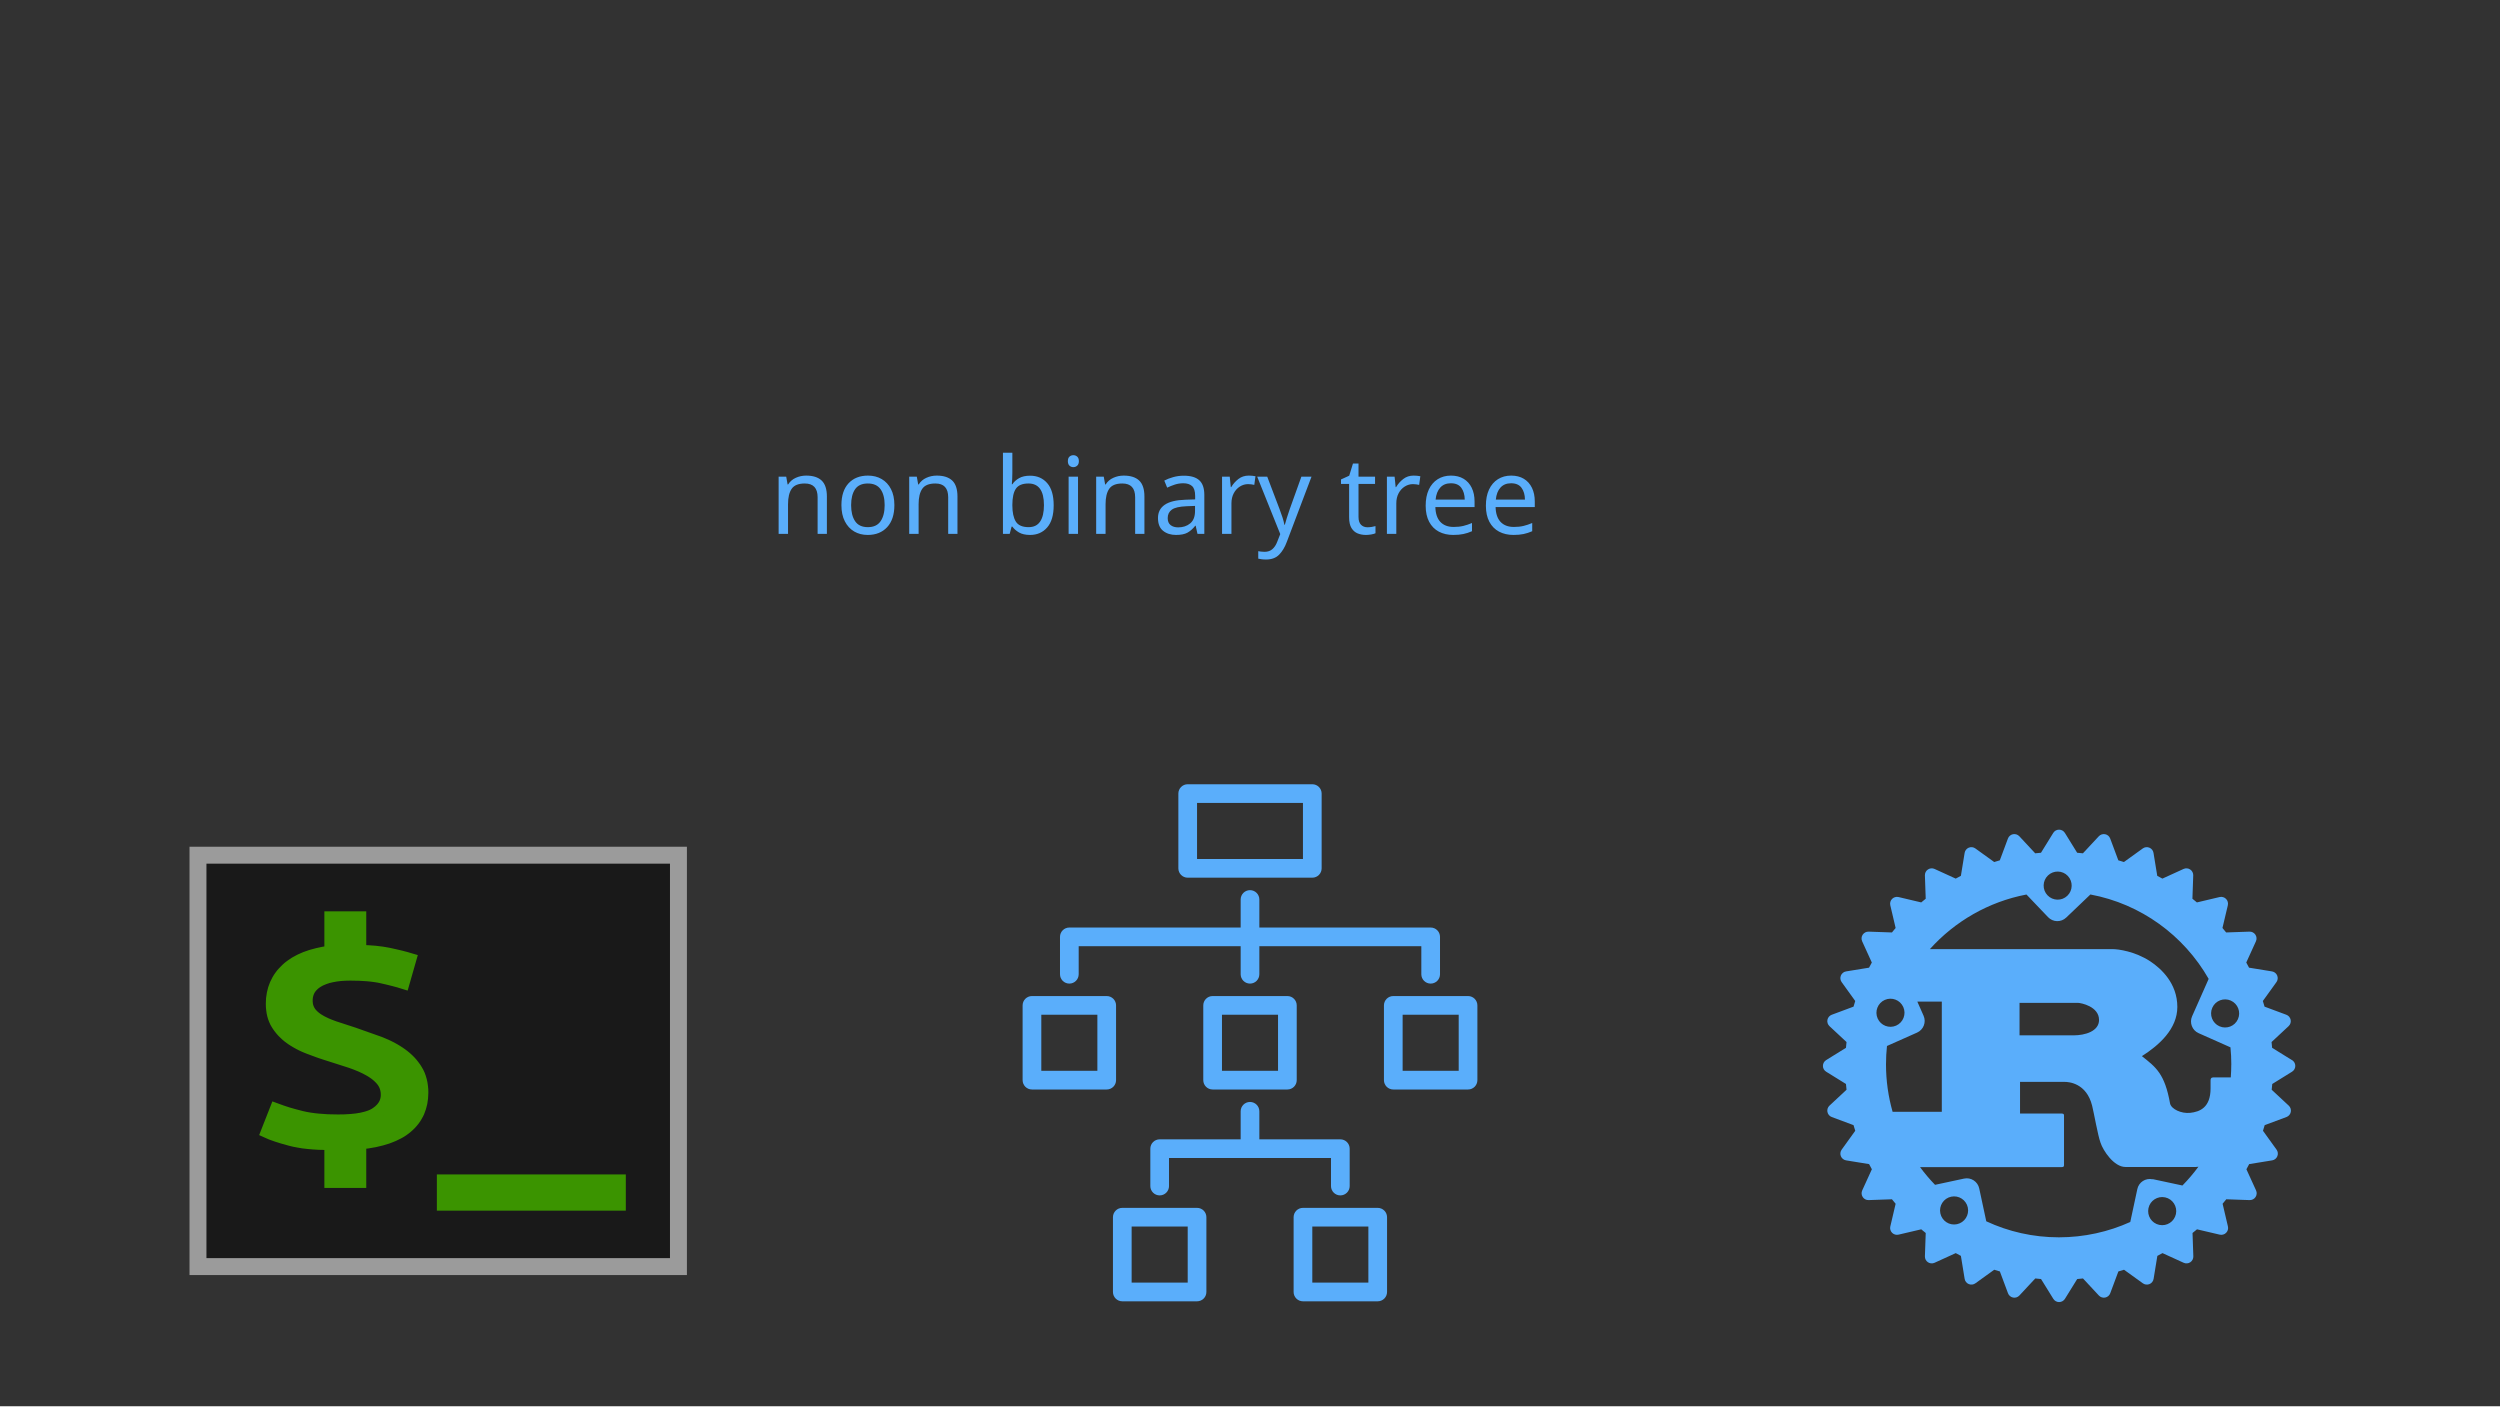
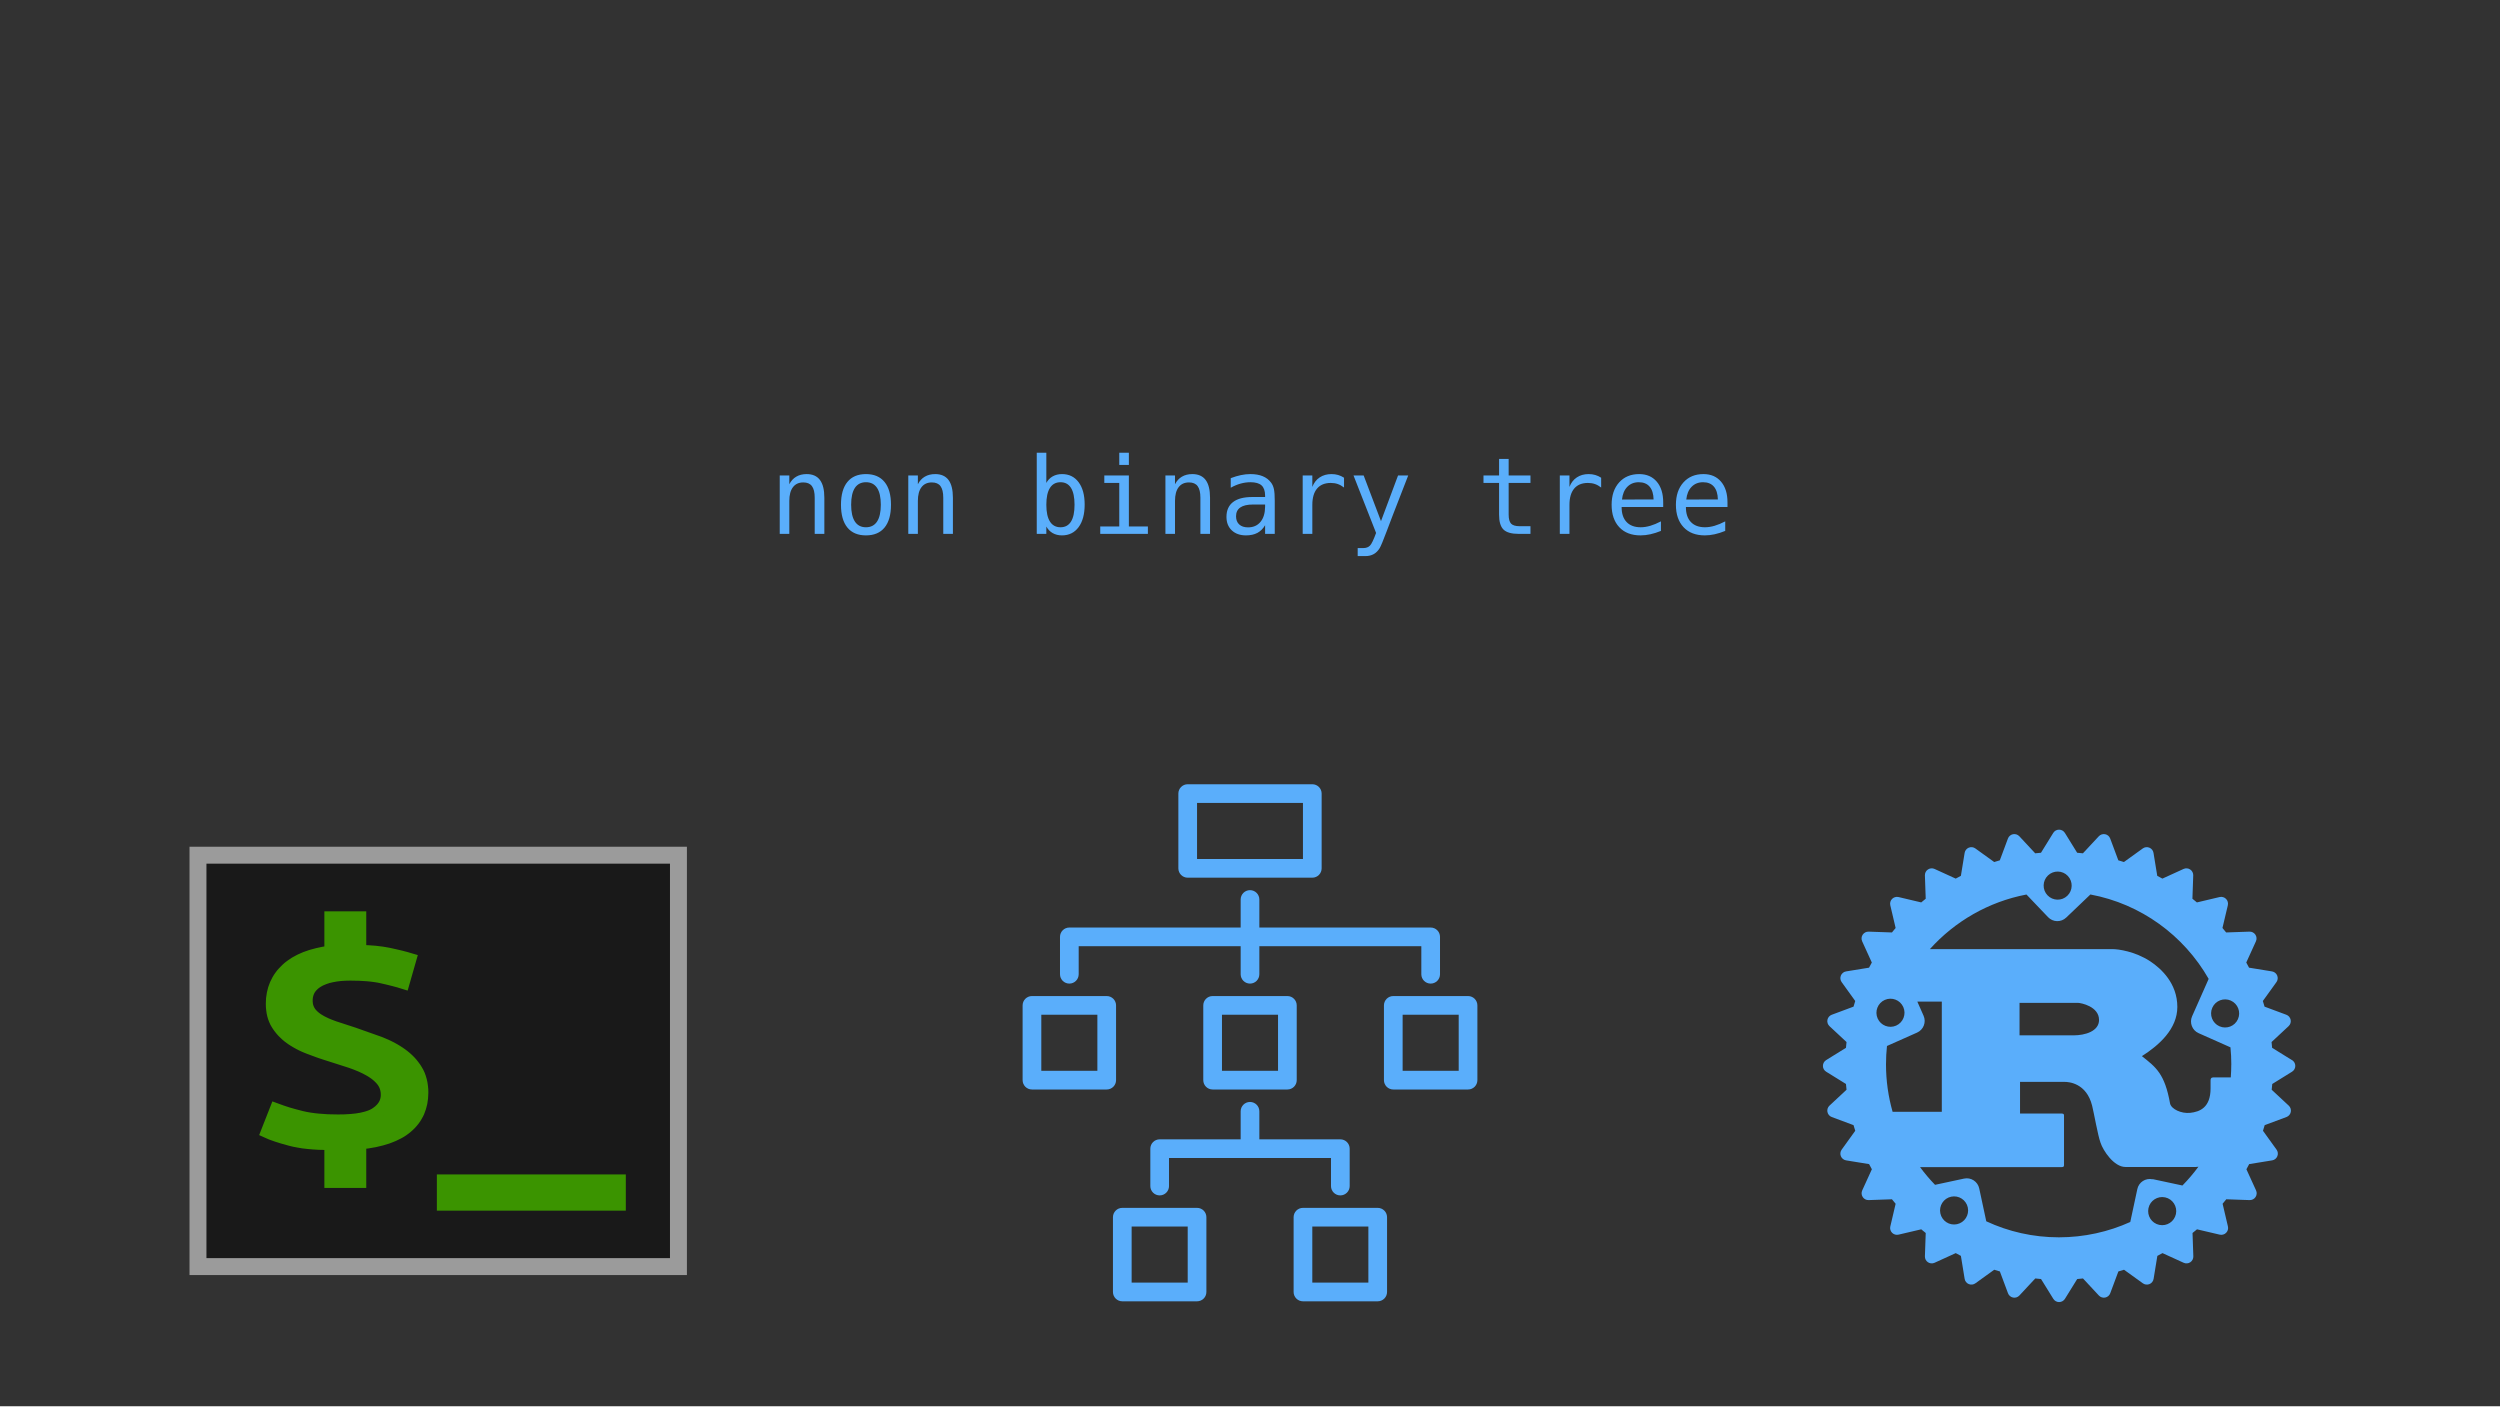
<svg xmlns="http://www.w3.org/2000/svg" width="1920" height="1080" viewBox="0 0 1920 1080" fill="none">
  <g id="ink-handbook">
    <g id="background">
      <rect width="1920" height="1080" fill="#323232" />
      <rect width="1920" height="1080" fill="url(#paint0_linear_433:2)" fill-opacity="0.15" />
    </g>
    <path d="M 1760.209 814.149 L 1744.988 804.719 C 1744.86 803.235 1744.714 801.755 1744.555 800.281 L 1757.66 788.077 C 1758.992 786.836 1759.588 784.998 1759.227 783.223 C 1758.877 781.438 1757.626 779.968 1755.923 779.34 L 1739.177 773.099 C 1738.758 771.65 1738.318 770.211 1737.867 768.766 L 1748.303 754.273 C 1749.367 752.8 1749.586 750.883 1748.892 749.211 C 1748.199 747.537 1746.684 746.337 1744.905 746.043 L 1727.258 743.172 C 1726.571 741.834 1725.857 740.516 1725.136 739.219 L 1732.555 722.924 C 1733.315 721.267 1733.159 719.353 1732.146 717.828 C 1731.137 716.316 1729.428 715.432 1727.604 715.501 L 1709.68 716.125 C 1708.754 714.967 1707.811 713.82 1706.851 712.693 L 1710.977 695.254 C 1711.393 693.482 1710.869 691.613 1709.579 690.331 C 1708.3 689.048 1706.442 688.517 1704.656 688.933 L 1687.217 693.059 C 1686.087 692.102 1684.939 691.156 1683.778 690.23 L 1684.405 672.306 C 1684.474 670.492 1683.59 668.769 1682.079 667.764 C 1680.564 666.751 1678.646 666.599 1676.982 667.351 L 1660.722 674.771 C 1659.408 674.049 1658.09 673.335 1656.769 672.645 L 1653.892 654.998 C 1653.6 653.209 1652.401 651.69 1650.723 651.011 C 1649.048 650.314 1647.117 650.539 1645.661 651.6 L 1631.169 662.036 C 1629.74 661.582 1628.305 661.145 1626.87 660.729 L 1620.629 643.983 C 1619.994 642.277 1618.524 641.026 1616.746 640.672 C 1614.964 640.322 1613.14 640.915 1611.892 642.239 L 1599.688 655.345 C 1598.214 655.182 1596.73 655.033 1595.25 654.911 L 1585.82 639.656 C 1584.866 638.114 1583.178 637.174 1581.347 637.174 C 1579.517 637.174 1577.845 638.114 1576.909 639.656 L 1567.479 654.911 C 1565.995 655.033 1564.511 655.182 1563.041 655.345 L 1550.837 642.239 C 1549.599 640.915 1547.762 640.322 1545.983 640.672 C 1544.198 641.029 1542.728 642.277 1542.1 643.983 L 1535.86 660.729 C 1534.41 661.145 1532.975 661.585 1531.56 662.036 L 1517.068 651.6 C 1515.595 650.536 1513.674 650.311 1512.006 651.011 C 1510.332 651.704 1509.129 653.223 1508.837 654.998 L 1505.96 672.645 C 1504.628 673.335 1503.311 674.046 1502.007 674.771 L 1485.747 667.351 C 1484.093 666.595 1482.176 666.751 1480.65 667.764 C 1479.139 668.769 1478.255 670.492 1478.324 672.306 L 1478.948 690.23 C 1477.79 691.156 1476.642 692.102 1475.509 693.059 L 1458.07 688.933 C 1456.298 688.521 1454.429 689.048 1453.146 690.331 C 1451.857 691.617 1451.333 693.472 1451.749 695.254 L 1455.84 712.693 C 1454.887 713.823 1453.944 714.967 1453.018 716.125 L 1435.093 715.501 C 1433.287 715.449 1431.557 716.316 1430.552 717.828 C 1429.539 719.332 1429.387 721.26 1430.139 722.924 L 1437.558 739.219 C 1436.837 740.527 1436.123 741.844 1435.433 743.172 L 1417.786 746.043 C 1415.993 746.334 1414.482 747.533 1413.799 749.211 C 1413.105 750.893 1413.331 752.817 1414.388 754.273 L 1424.824 768.766 C 1424.37 770.198 1423.93 771.636 1423.513 773.099 L 1406.768 779.34 C 1405.069 779.975 1403.817 781.445 1403.464 783.223 C 1403.11 785.005 1403.703 786.829 1405.031 788.077 L 1418.136 800.281 C 1417.973 801.755 1417.828 803.238 1417.703 804.719 L 1402.482 814.149 C 1400.94 815.103 1400 816.788 1400 818.622 C 1400 820.456 1400.94 822.123 1402.482 823.06 L 1417.703 832.49 C 1417.828 833.974 1417.973 835.454 1418.136 836.928 L 1405.031 849.132 C 1403.703 850.369 1403.11 852.207 1403.464 853.986 C 1403.817 855.771 1405.069 857.238 1406.768 857.869 L 1423.513 864.109 C 1423.93 865.559 1424.37 866.997 1424.824 868.443 L 1414.388 882.935 C 1413.327 884.412 1413.102 886.33 1413.799 887.997 C 1414.496 889.679 1416.011 890.878 1417.821 891.166 L 1435.468 894.037 C 1436.158 895.375 1436.865 896.693 1437.593 897.989 L 1430.174 914.25 C 1429.418 915.904 1429.574 917.821 1430.586 919.346 C 1431.599 920.861 1433.322 921.745 1435.128 921.673 L 1453.018 921.045 C 1453.951 922.21 1454.89 923.351 1455.847 924.484 L 1451.756 941.924 C 1451.34 943.692 1451.863 945.529 1453.153 946.812 C 1454.433 948.105 1456.294 948.622 1458.076 948.206 L 1475.516 944.115 C 1476.649 945.079 1477.797 946.015 1478.955 946.937 L 1478.331 964.862 C 1478.262 966.675 1479.146 968.398 1480.657 969.403 C 1482.162 970.412 1484.09 970.565 1485.754 969.809 L 1502.014 962.39 C 1503.325 963.118 1504.642 963.825 1505.967 964.515 L 1508.844 982.162 C 1509.136 983.958 1510.335 985.477 1512.013 986.184 C 1513.688 986.881 1515.619 986.656 1517.075 985.598 L 1531.567 975.162 C 1532.999 975.616 1534.438 976.06 1535.901 976.476 L 1542.142 993.222 C 1542.776 994.921 1544.246 996.179 1546.025 996.526 C 1547.807 996.887 1549.631 996.29 1550.879 994.959 L 1563.083 981.854 C 1564.556 982.024 1566.04 982.166 1567.521 982.297 L 1576.951 997.518 C 1577.901 999.054 1579.589 1000 1581.389 1000 C 1583.188 1000 1584.891 999.057 1585.861 997.518 L 1595.292 982.297 C 1596.776 982.166 1598.256 982.024 1599.729 981.854 L 1611.933 994.959 C 1613.171 996.29 1615.009 996.887 1616.787 996.526 C 1618.573 996.176 1620.043 994.921 1620.67 993.222 L 1626.911 976.476 C 1628.36 976.06 1629.799 975.616 1631.245 975.162 L 1645.737 985.598 C 1647.211 986.656 1649.131 986.881 1650.799 986.184 C 1652.477 985.494 1653.677 983.972 1653.968 982.162 L 1656.846 964.515 C 1658.177 963.825 1659.494 963.107 1660.798 962.39 L 1677.058 969.809 C 1678.712 970.565 1680.629 970.412 1682.155 969.403 C 1683.667 968.391 1684.547 966.675 1684.481 964.862 L 1683.857 946.937 C 1685.015 946.011 1686.163 945.079 1687.293 944.115 L 1704.732 948.206 C 1706.504 948.622 1708.373 948.105 1709.656 946.812 C 1710.945 945.526 1711.469 943.678 1711.053 941.924 L 1706.962 924.484 C 1707.919 923.351 1708.862 922.21 1709.784 921.045 L 1727.708 921.673 C 1729.515 921.745 1731.245 920.861 1732.25 919.346 C 1733.263 917.835 1733.419 915.91 1732.659 914.25 L 1725.24 897.989 C 1725.965 896.675 1726.675 895.358 1727.362 894.037 L 1745.009 891.166 C 1746.805 890.878 1748.317 889.679 1748.996 887.997 C 1749.69 886.323 1749.471 884.392 1748.407 882.935 L 1737.971 868.443 C 1738.422 867.011 1738.862 865.572 1739.281 864.109 L 1756.027 857.869 C 1757.73 857.231 1758.985 855.764 1759.331 853.986 C 1759.692 852.204 1759.096 850.38 1757.764 849.132 L 1744.659 836.928 C 1744.818 835.454 1744.964 833.97 1745.092 832.49 L 1760.313 823.06 C 1761.855 822.11 1762.795 820.421 1762.795 818.622 C 1762.795 816.822 1761.859 815.12 1760.316 814.149 L 1760.209 814.149 Z M 1658.277 940.696 C 1652.453 939.441 1648.778 933.693 1650.026 927.868 C 1651.271 922.044 1656.995 918.334 1662.819 919.582 C 1668.644 920.827 1672.354 926.585 1671.106 932.41 C 1669.857 938.235 1664.137 941.944 1658.312 940.696 L 1658.277 940.696 Z M 1653.112 905.679 C 1647.807 904.542 1642.572 907.919 1641.462 913.237 L 1636.054 938.477 C 1619.377 946.036 1600.69 950.265 1581.274 950.265 C 1561.304 950.265 1542.444 945.862 1525.455 937.957 L 1520.046 912.717 C 1518.909 907.413 1513.702 904.015 1508.397 905.159 L 1486.104 909.944 C 1481.978 905.679 1478.13 901.137 1474.593 896.353 L 1583.112 896.353 C 1584.339 896.353 1585.157 896.131 1585.157 895.015 L 1585.157 856.53 C 1585.157 855.414 1584.339 855.192 1583.112 855.192 L 1551.388 855.192 L 1551.388 830.888 L 1585.678 830.888 C 1588.808 830.888 1602.423 831.783 1606.757 849.194 C 1608.12 854.533 1611.126 871.938 1613.171 877.52 C 1615.21 883.761 1623.503 896.242 1632.344 896.242 L 1686.43 896.242 C 1687.044 896.242 1687.699 896.173 1688.389 896.048 C 1684.644 901.144 1680.519 905.964 1676.115 910.471 L 1653.302 905.582 L 1653.112 905.679 Z M 1502.989 940.176 C 1497.164 941.431 1491.443 937.722 1490.195 931.89 C 1488.95 926.065 1492.65 920.31 1498.481 919.062 C 1504.306 917.817 1510.027 921.527 1511.275 927.348 C 1512.519 933.173 1508.817 938.928 1502.989 940.176 Z M 1461.731 773.411 C 1464.144 778.855 1461.689 785.234 1456.253 787.661 C 1450.81 790.078 1444.465 787.619 1442.038 782.183 C 1439.611 776.747 1442.079 770.36 1447.516 767.934 C 1452.959 765.52 1459.304 767.975 1461.731 773.411 Z M 1449.076 803.367 L 1472.305 793.035 C 1477.263 790.833 1479.517 785.026 1477.298 780.068 L 1472.513 769.251 L 1491.305 769.251 L 1491.305 853.847 L 1453.514 853.847 C 1450.224 842.267 1448.452 830.063 1448.452 817.443 C 1448.452 812.624 1448.712 807.874 1449.211 803.193 L 1449.076 803.367 Z M 1551.007 795.15 L 1551.007 770.187 L 1595.732 770.187 C 1598.044 770.187 1612.062 772.86 1612.062 783.327 C 1612.062 792.029 1601.314 795.15 1592.473 795.15 L 1550.868 795.15 L 1551.007 795.15 Z M 1713.611 817.616 C 1713.611 820.931 1713.49 824.204 1713.247 827.463 L 1699.622 827.463 C 1698.259 827.463 1697.712 828.357 1697.712 829.692 L 1697.712 835.933 C 1697.712 850.633 1689.425 853.857 1682.145 854.655 C 1675.211 855.435 1667.548 851.756 1666.612 847.513 C 1662.521 824.526 1655.726 819.638 1644.978 811.109 C 1658.326 802.649 1672.194 790.133 1672.194 773.318 C 1672.194 755.255 1659.817 743.883 1651.392 738.301 C 1639.535 730.5 1626.429 728.94 1622.893 728.94 L 1482.131 728.94 C 1501.234 707.652 1527.202 692.536 1556.326 686.988 L 1572.933 704.393 C 1576.677 708.311 1582.883 708.484 1586.836 704.712 L 1605.419 686.961 C 1644.25 694.207 1677.187 718.407 1696.255 751.794 L 1683.531 780.502 C 1681.337 785.459 1683.576 791.284 1688.524 793.468 L 1713.001 804.355 C 1713.424 808.689 1713.646 813.092 1713.646 817.53 L 1713.611 817.616 Z M 1572.849 672.347 C 1577.149 668.221 1583.979 668.395 1588.07 672.697 C 1592.161 676.996 1592.022 683.826 1587.713 687.952 C 1583.414 692.078 1576.583 691.905 1572.492 687.599 C 1568.401 683.3 1568.54 676.469 1572.849 672.344 L 1572.849 672.347 Z M 1699.05 773.932 C 1701.46 768.488 1707.822 766.027 1713.265 768.454 C 1718.708 770.867 1721.17 777.26 1718.743 782.703 C 1716.333 788.146 1709.971 790.608 1704.528 788.181 C 1699.085 785.768 1696.623 779.375 1699.05 773.932 Z" style="fill: rgb(90, 174, 251);">
      </path>
-     <text style="fill: rgb(155, 155, 155); font-family: 'Fira Mono'; font-size: 82px; white-space: pre; --darkreader-inline-fill:#a9a196;" x="640.221" y="178.381" />
-     <text style="fill: rgb(90, 174, 251); font-family: &quot;Fira Mono&quot;; font-size: 82px; white-space: pre;" y="278.021" x="23.556" transform="matrix(1, 0, 0, 1, 395.2774, 50)">
+     <text style="fill: rgb(155, 155, 155); font-family: Fira Mono, monospace; font-size: 82px; white-space: pre; --darkreader-inline-fill:#a9a196;" x="640.221" y="178.381" />
+     <text style="fill: rgb(90, 174, 251); font-family: Fira Mono, monospace; font-size: 82px; white-space: pre;" y="278.021" x="23.556" transform="matrix(1, 0, 0, 1, 395.2774, 50)">
      <tspan x="23.556" dy="1em">​</tspan>
    </text>
-     <text style="fill: rgb(90, 174, 251); font-family: &quot;Fira Mono&quot;; font-size: 82px; white-space: pre;" y="278.021" x="23.556" transform="matrix(1, 0, 0, 1, 567.4647, 50)">
+     <text style="fill: rgb(90, 174, 251); font-family: Fira Mono, monospace; font-size: 82px; white-space: pre;" y="278.021" x="23.556" transform="matrix(1, 0, 0, 1, 567.4647, 50)">
      <tspan x="23.556" dy="1em">​</tspan>non binary tree</text>
    <g id="1421942630 1" transform="matrix(1, 0, 0, 1, -598.4542, -1.706627)">
      <rect x="750.5" y="658.5" width="369" height="315.948" fill="black" fill-opacity="0.5" />
      <g id="g63">
        <g id="g-1">
          <path id="path-1" fill-rule="evenodd" clip-rule="evenodd" d="M858.119 862.464L863.132 862.384L867.748 862.119L871.992 861.695L875.838 861.084L879.313 860.262L880.878 859.811L882.363 859.307L883.769 858.777L885.069 858.193L886.263 857.53L887.35 856.867L889.313 855.408L890.215 854.639L891.011 853.843L891.78 853.047L892.47 852.198L893.106 851.323L893.663 850.448L894.167 849.546L894.592 848.617L894.937 847.662L895.228 846.681L895.441 845.673L895.626 844.665L895.732 843.577L895.759 842.516L895.706 840.951L895.52 839.439L895.228 837.98L894.831 836.575L894.327 835.222L893.69 833.948L892.947 832.702L892.098 831.535L891.143 830.394L890.109 829.306L888.995 828.245L887.828 827.237L886.581 826.256L885.228 825.328L883.822 824.399L882.337 823.524L879.18 821.826L875.785 820.235L872.151 818.749L868.278 817.317L851.885 812.065L847.827 810.765L843.795 809.412L835.757 806.441L833.794 805.645L831.858 804.823L830.001 803.948L828.224 803.019L826.447 802.038L824.776 801.03L823.104 799.995L821.539 798.881L820.027 797.767L818.569 796.547L817.216 795.274L815.889 793.974L814.643 792.595L813.476 791.136L812.388 789.65L811.38 788.112L810.452 786.494L809.682 784.796L808.993 782.992L808.436 781.109L808.011 779.119L807.719 777.05L807.507 774.902L807.454 772.674L807.613 768.668L808.197 764.875L809.072 761.294L810.346 757.846L811.964 754.609L812.892 753.044L813.927 751.559L815.041 750.073L816.287 748.668L818.966 745.962L820.452 744.662L822.017 743.469L825.386 741.214L829.073 739.224L833.078 737.447L837.428 735.935L842.097 734.662L847.084 733.574L852.416 732.779V706.465H874.883V732.328L880.745 732.46L886.395 732.858L891.86 733.521L894.486 733.972L897.112 734.45L901.966 735.537L906.316 736.545L910.11 737.553L913.346 738.508L908.226 756.387L904.778 755.326L900.905 754.291L896.661 753.23L891.966 752.142L889.446 751.612L886.793 751.188L883.955 750.816L880.984 750.498L874.591 750.1L867.562 749.967L863.636 750.047L859.922 750.286L856.448 750.71L853.211 751.294L850.187 752.01L847.402 752.938L844.856 753.999L843.662 754.609L842.521 755.246L841.46 755.909L840.479 756.625L839.524 757.368L838.702 758.164L837.906 758.96L837.19 759.808L836.5 760.684L835.943 761.586L835.413 762.541L834.962 763.549L834.59 764.557L834.298 765.591L834.033 766.679L833.874 767.793L833.768 768.933L833.741 770.127L833.768 771.4L833.901 772.674L834.086 773.841L834.378 774.981L834.749 776.069L835.2 777.103L835.731 778.111L836.314 779.066L836.978 779.968L837.747 780.844L838.543 781.692L839.444 782.515L840.426 783.337L841.46 784.106L842.575 784.875L843.768 785.592L844.988 786.308L846.315 786.998L849.073 788.324L852.044 789.544L855.28 790.738L870.002 795.539L890.082 802.648L894.671 804.584L896.847 805.619L898.969 806.68L901.011 807.82L902.974 808.988L904.884 810.208L906.714 811.481L908.465 812.807L910.136 814.187L911.701 815.619L913.187 817.104L914.592 818.67L915.866 820.314L917.112 821.985L918.226 823.762L919.234 825.566L920.136 827.476L920.853 829.492L921.463 831.588L921.94 833.763L922.285 836.071L922.524 838.431L922.577 840.925L922.365 844.877L921.834 848.644L920.906 852.225L919.659 855.62L918.863 857.238L917.988 858.803L917.059 860.315L916.025 861.774L914.858 863.207L913.637 864.586L912.311 865.886L910.905 867.159L909.393 868.379L907.802 869.546L906.104 870.66L904.3 871.668L900.401 873.578L896.104 875.276L891.382 876.708L886.289 877.928L880.798 878.883L874.883 879.653V909.203H852.416V880.104L843.37 879.918L839.206 879.653L835.227 879.308L831.46 878.883L827.932 878.3L824.616 877.663L821.539 876.92L815.942 875.355L811.115 873.843L807.03 872.385L805.279 871.642L803.688 870.926L810.425 853.763L814.722 855.328L819.391 856.867L824.457 858.299L829.948 859.732L832.866 860.368L835.97 860.925L839.232 861.403L842.681 861.774L850.028 862.305L858.119 862.464ZM938.811 908.513H1074.23V926.63H938.811V908.513Z" fill="#66FF00" />
          <path id="path-2" fill-rule="evenodd" clip-rule="evenodd" d="M858.119 862.464L863.132 862.384L867.748 862.119L871.992 861.695L875.838 861.084L879.313 860.262L880.878 859.811L882.363 859.307L883.769 858.777L885.069 858.193L886.263 857.53L887.35 856.867L889.313 855.408L890.215 854.639L891.011 853.843L891.78 853.047L892.47 852.198L893.106 851.323L893.663 850.448L894.167 849.546L894.592 848.617L894.937 847.662L895.228 846.681L895.441 845.673L895.626 844.665L895.732 843.577L895.759 842.516L895.706 840.951L895.52 839.439L895.228 837.98L894.831 836.575L894.327 835.222L893.69 833.948L892.947 832.702L892.098 831.535L891.143 830.394L890.109 829.306L888.995 828.245L887.828 827.237L886.581 826.256L885.228 825.328L883.822 824.399L882.337 823.524L879.18 821.826L875.785 820.235L872.151 818.749L868.278 817.317L851.885 812.065L847.827 810.765L843.795 809.412L835.757 806.441L833.794 805.645L831.858 804.823L830.001 803.948L828.224 803.019L826.447 802.038L824.776 801.03L823.104 799.995L821.539 798.881L820.027 797.767L818.569 796.547L817.216 795.274L815.889 793.974L814.643 792.595L813.476 791.136L812.388 789.65L811.38 788.112L810.452 786.494L809.682 784.796L808.993 782.992L808.436 781.109L808.011 779.119L807.719 777.05L807.507 774.902L807.454 772.674L807.613 768.668L808.197 764.875L809.072 761.294L810.346 757.846L811.964 754.609L812.892 753.044L813.927 751.559L815.041 750.073L816.287 748.668L818.966 745.962L820.452 744.662L822.017 743.468L825.386 741.214L829.073 739.224L833.078 737.447L837.428 735.935L842.097 734.662L847.084 733.574L852.416 732.779V706.465H874.883V732.328L880.745 732.46L886.395 732.858L891.86 733.521L894.486 733.972L897.112 734.45L901.966 735.537L906.316 736.545L910.11 737.553L913.346 738.508L908.226 756.387L904.778 755.326L900.905 754.291L896.661 753.23L891.966 752.142L889.446 751.612L886.793 751.188L883.955 750.816L880.984 750.498L874.591 750.1L867.562 749.967L863.636 750.047L859.922 750.286L856.448 750.71L853.211 751.294L850.187 752.01L847.402 752.938L844.856 753.999L843.662 754.609L842.521 755.246L841.46 755.909L840.479 756.625L839.524 757.368L838.702 758.164L837.906 758.96L837.19 759.808L836.5 760.684L835.943 761.586L835.413 762.541L834.962 763.549L834.59 764.557L834.298 765.591L834.033 766.679L833.874 767.793L833.768 768.933L833.741 770.127L833.768 771.4L833.901 772.674L834.086 773.841L834.378 774.981L834.749 776.069L835.2 777.103L835.731 778.111L836.314 779.066L836.978 779.968L837.747 780.844L838.543 781.692L839.444 782.515L840.426 783.337L841.46 784.106L842.575 784.875L843.768 785.592L844.988 786.308L846.315 786.998L849.073 788.324L852.044 789.544L855.28 790.738L870.002 795.539L890.082 802.648L894.671 804.584L896.847 805.619L898.969 806.68L901.011 807.82L902.974 808.988L904.884 810.208L906.714 811.481L908.465 812.807L910.136 814.187L911.701 815.619L913.187 817.104L914.592 818.67L915.866 820.314L917.112 821.985L918.226 823.762L919.234 825.566L920.136 827.476L920.853 829.492L921.463 831.588L921.94 833.763L922.285 836.071L922.524 838.431L922.577 840.925L922.364 844.877L921.834 848.644L920.906 852.225L919.659 855.62L918.863 857.238L917.988 858.803L917.059 860.315L916.025 861.774L914.858 863.207L913.637 864.586L912.311 865.886L910.905 867.159L909.393 868.379L907.802 869.546L906.104 870.66L904.3 871.668L900.401 873.578L896.104 875.276L891.382 876.708L886.289 877.928L880.798 878.883L874.883 879.653V909.202H852.416V880.104L843.37 879.918L839.206 879.653L835.227 879.308L831.46 878.883L827.932 878.3L824.616 877.663L821.539 876.92L815.942 875.355L811.115 873.843L807.03 872.385L805.279 871.642L803.688 870.926L810.425 853.763L814.722 855.328L819.391 856.867L824.457 858.299L829.948 859.732L832.866 860.368L835.97 860.925L839.232 861.403L842.681 861.774L850.028 862.305L858.119 862.464Z" stroke-width="9.699" style="paint-order: fill; fill: rgb(59, 148, 0); stroke: rgb(59, 148, 0);" />
          <path id="path-3" fill-rule="evenodd" clip-rule="evenodd" d="M938.809 908.513H1074.22V926.63H938.809V908.513Z" stroke-width="9.699" style="paint-order: fill; fill: rgb(59, 148, 0); stroke: rgb(59, 148, 0);" />
        </g>
      </g>
      <rect x="750.5" y="658.5" width="369" height="315.948" stroke="#9B9B9B" stroke-width="13" />
    </g>
    <path d="M 912.155 674.064 L 1007.844 674.064 C 1011.809 674.064 1015.019 670.85 1015.019 666.885 L 1015.019 609.472 C 1015.019 605.507 1011.809 602.297 1007.844 602.297 L 912.155 602.297 C 908.19 602.297 904.98 605.507 904.98 609.472 L 904.98 666.885 C 904.98 670.85 908.19 674.064 912.155 674.064 Z M 919.33 616.651 L 1000.665 616.651 L 1000.665 659.709 L 919.33 659.709 L 919.33 616.651 Z M 857.134 829.56 L 857.134 772.144 C 857.134 768.182 853.921 764.969 849.956 764.969 L 792.543 764.969 C 788.578 764.969 785.368 768.182 785.368 772.144 L 785.368 829.56 C 785.368 833.522 788.578 836.735 792.543 836.735 L 849.956 836.735 C 853.921 836.735 857.134 833.522 857.134 829.56 Z M 842.78 822.385 L 799.721 822.385 L 799.721 779.326 L 842.78 779.326 L 842.78 822.385 Z M 931.293 764.969 C 927.332 764.969 924.118 768.182 924.118 772.144 L 924.118 829.56 C 924.118 833.522 927.332 836.735 931.293 836.735 L 988.709 836.735 C 992.671 836.735 995.885 833.522 995.885 829.56 L 995.885 772.144 C 995.885 768.182 992.671 764.969 988.709 764.969 L 931.293 764.969 Z M 981.531 822.381 L 938.472 822.381 L 938.472 779.323 L 981.531 779.323 L 981.531 822.381 Z M 919.332 927.64 L 861.919 927.64 C 857.958 927.64 854.744 930.853 854.744 934.818 L 854.744 992.231 C 854.744 996.196 857.958 999.406 861.919 999.406 L 919.332 999.406 C 923.297 999.406 926.511 996.196 926.511 992.231 L 926.511 934.818 C 926.511 930.853 923.297 927.64 919.332 927.64 Z M 912.157 985.056 L 869.098 985.056 L 869.098 941.998 L 912.157 941.998 L 912.157 985.056 Z M 1058.083 927.643 L 1000.67 927.643 L 1000.67 927.64 C 996.705 927.64 993.492 930.853 993.492 934.818 L 993.492 992.231 C 993.492 996.196 996.705 999.406 1000.67 999.406 L 1058.083 999.406 C 1062.045 999.406 1065.258 996.196 1065.258 992.231 L 1065.258 934.818 C 1065.258 930.853 1062.045 927.64 1058.083 927.64 L 1058.083 927.643 Z M 1050.905 985.056 L 1007.846 985.056 L 1007.846 941.998 L 1050.905 941.998 L 1050.905 985.056 Z M 1127.458 764.97 L 1070.045 764.97 C 1066.08 764.97 1062.866 768.184 1062.866 772.145 L 1062.866 829.562 C 1062.866 833.523 1066.08 836.737 1070.045 836.737 L 1127.458 836.737 C 1131.422 836.737 1134.633 833.523 1134.633 829.562 L 1134.633 772.145 C 1134.633 768.184 1131.422 764.97 1127.458 764.97 Z M 1120.282 822.383 L 1077.223 822.383 L 1077.223 779.325 L 1120.282 779.325 L 1120.282 822.383 Z M 814.076 748.223 L 814.076 719.518 C 814.076 715.553 817.29 712.339 821.255 712.339 L 952.828 712.339 L 952.828 690.809 C 952.828 686.848 956.038 683.634 960.003 683.634 C 963.968 683.634 967.178 686.848 967.178 690.809 L 967.178 712.339 L 1098.751 712.339 C 1102.716 712.339 1105.93 715.553 1105.93 719.518 L 1105.93 748.226 L 1105.93 748.223 C 1105.93 752.187 1102.716 755.401 1098.751 755.401 C 1094.79 755.401 1091.576 752.187 1091.576 748.223 L 1091.576 726.694 L 967.18 726.694 L 967.18 748.223 C 967.18 752.187 963.969 755.401 960.005 755.401 C 956.04 755.401 952.829 752.187 952.829 748.223 L 952.829 726.694 L 828.433 726.694 L 828.433 748.223 C 828.433 752.187 825.219 755.401 821.258 755.401 C 817.292 755.401 814.079 752.187 814.079 748.223 L 814.076 748.223 Z M 1022.2 889.365 L 897.804 889.365 L 897.804 910.894 C 897.804 914.855 894.591 918.069 890.629 918.069 C 886.664 918.069 883.451 914.855 883.451 910.894 L 883.451 882.186 C 883.451 878.224 886.664 875.01 890.629 875.01 L 952.828 875.01 L 952.828 853.481 C 952.828 849.516 956.039 846.302 960.003 846.302 C 963.968 846.302 967.179 849.516 967.179 853.481 L 967.179 875.01 L 1029.378 875.01 C 1033.342 875.01 1036.556 878.224 1036.556 882.186 L 1036.556 910.894 C 1036.556 914.855 1033.342 918.069 1029.378 918.069 C 1025.416 918.069 1022.202 914.855 1022.202 910.894 L 1022.2 889.365 Z" style="fill: rgb(90, 174, 251);">
      </path>
  </g>
</svg>
